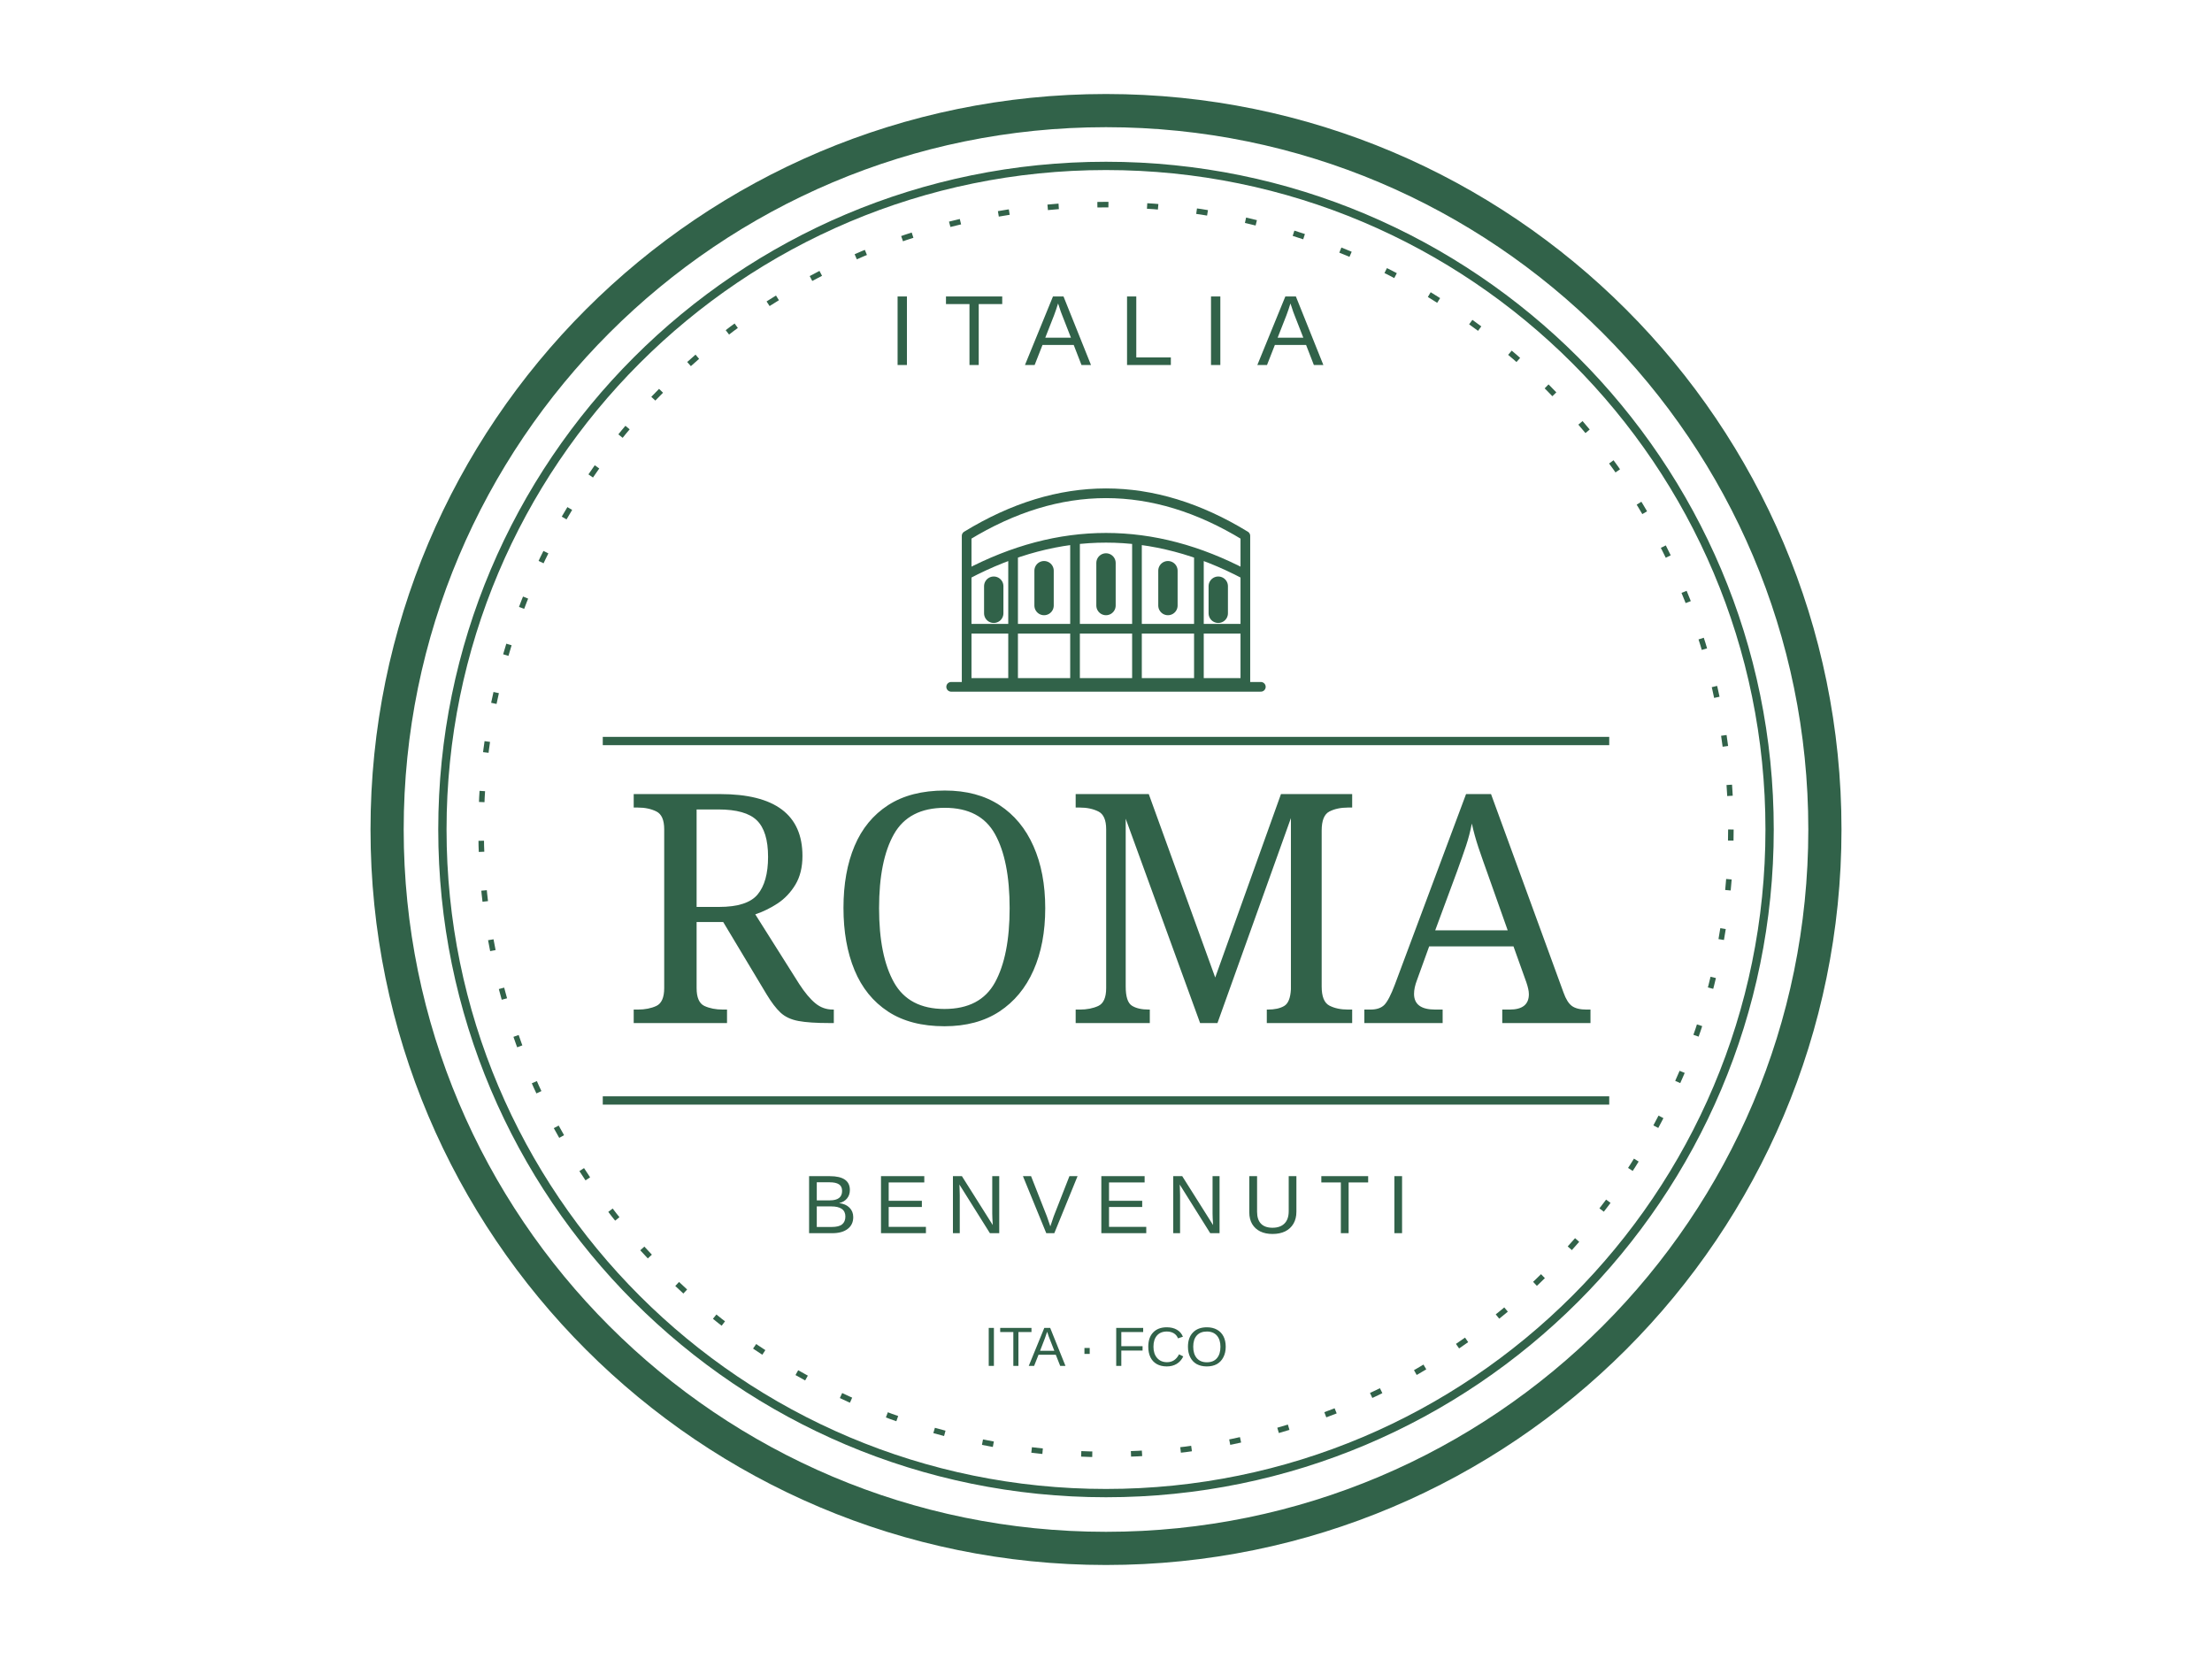
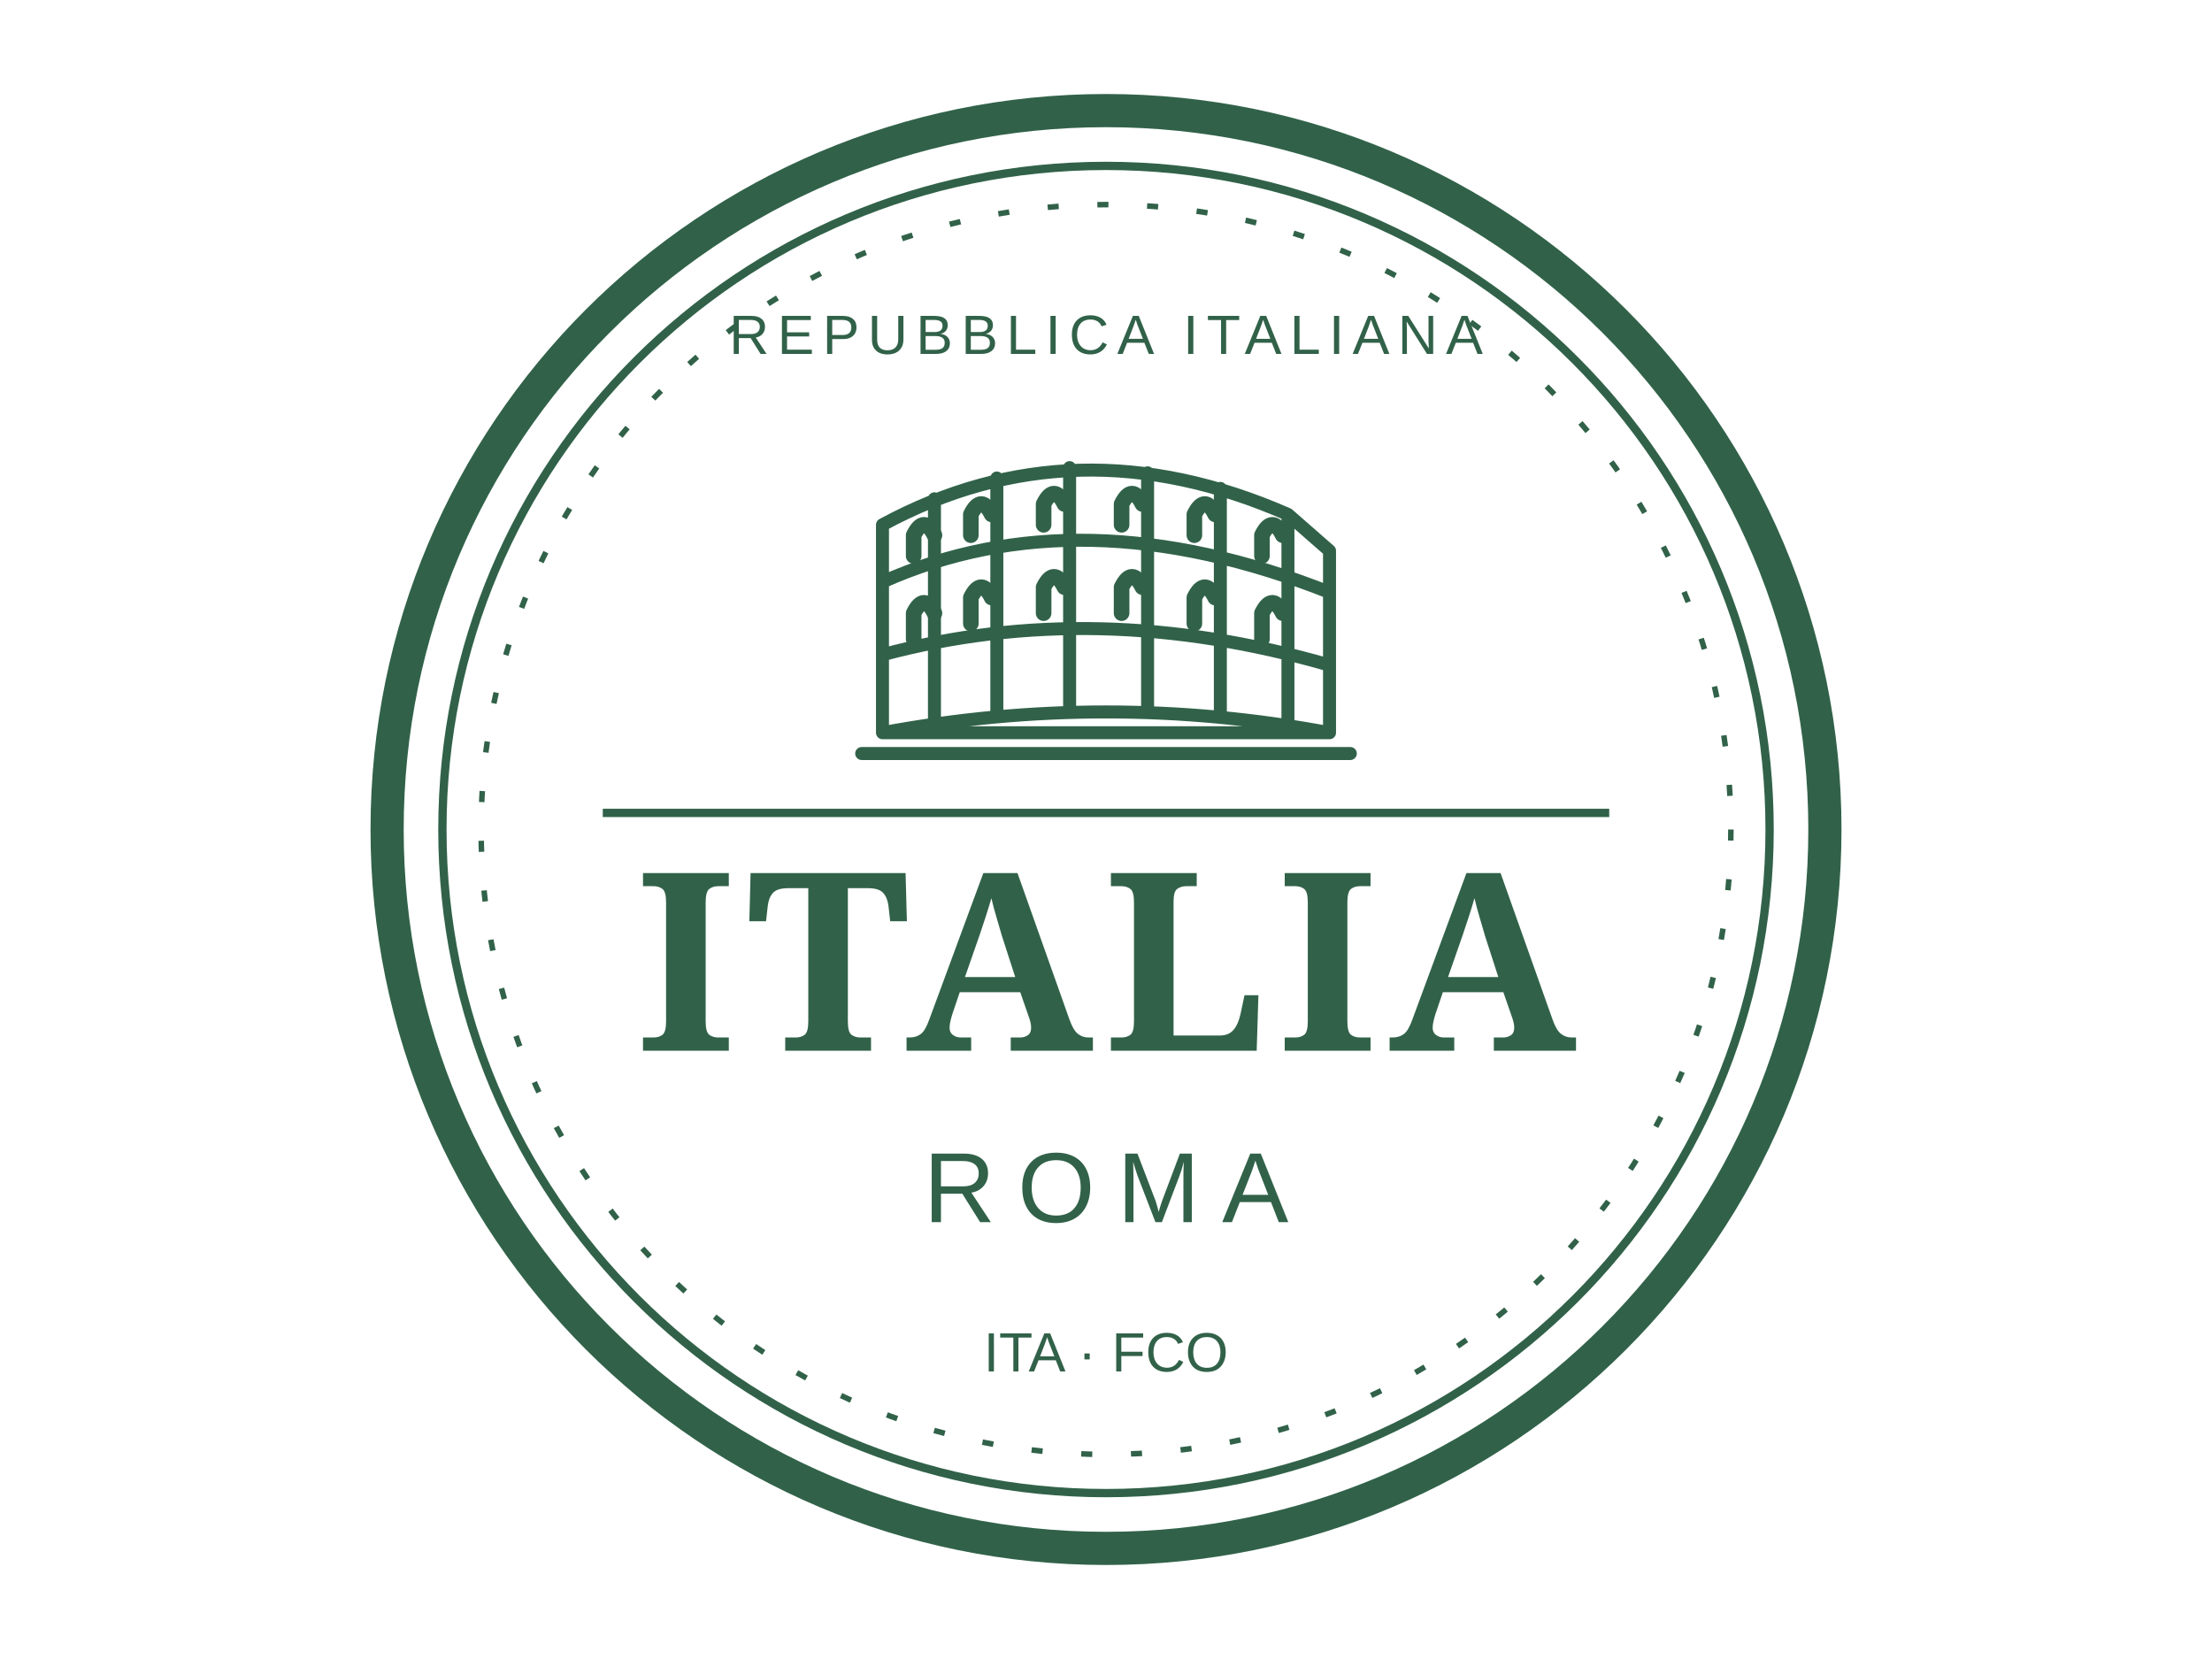
- <svg xmlns="http://www.w3.org/2000/svg" viewBox="0 0 400 300" width="400" height="300" role="img" aria-labelledby="title-IT">
+ <svg xmlns="http://www.w3.org/2000/svg" viewBox="0 0 400 300" width="400" height="300" role="img" aria-labelledby="title-it">
  <g color="#316249" fill="currentColor" font-family="Arial,Helvetica,sans-serif" text-anchor="middle">
    <g fill="none" stroke="currentColor">
      <circle cx="200" cy="150" r="130" stroke-width="6" />
      <circle cx="200" cy="150" r="120" stroke-width="1.5" />
      <circle cx="200" cy="150" r="113" stroke-dasharray="2 7" stroke-width="1" />
    </g>
-     <text x="200" y="66" font-size="18" letter-spacing="5">ITALIA</text>
-     <g transform="translate(200 106) scale(0.7)" fill="none" stroke="currentColor" stroke-width="2.5" stroke-linecap="round" stroke-linejoin="round">
-       <path d="M-36 25V-13Q0-35 36-13V25ZM-36-3Q0-22 36-3M-36 11H36M-24-8V24M-8-12V24M8-12V24M24-8V24M-40 26H40" />
-       <path d="M-29 7V0M-16 5V-4M0 5V-6M16 5V-4M29 7V0" stroke-width="5" />
+     <text x="200" y="64" font-size="10" letter-spacing="1.5">REPUBBLICA ITALIANA</text>
+     <g transform="translate(200 109) scale(0.94)" fill="none" stroke="currentColor" stroke-width="2.5" stroke-linecap="round" stroke-linejoin="round">
+       <path d="M-43 25V-15Q-6-35 35-17L43-10V25ZM-43-4Q-5-21 43-2M-43 10Q-2-1 43 12M-43 25Q0 17 43 25M-43-15V25M-33-20V23M-21-24V21M-7-26V20M8-25V21M22-22V22M35-17V24M-47 29H47" />
+       <path d="M-37-9V-13Q-35-17-33-13M-26-13V-17Q-24-21-22-17M-12-15V-19Q-10-23-8-19M3-15V-19Q5-23 7-19M17-13V-17Q19-21 21-17M30-9V-13Q32-17 34-13M-37 7V2Q-35-2-33 2M-26 4V-1Q-24-5-22-1M-12 2V-3Q-10-7-8-3M3 2V-3Q5-7 7-3M17 4V-1Q19-5 21-1M30 7V2Q32-2 34 2" stroke-width="3" />
    </g>
-     <path d="M109 134H291" fill="none" stroke="currentColor" stroke-width="1.5" />
-     <text x="200" y="185" font-size="58" font-family="Georgia,serif">ROMA</text>
-     <path d="M109 199H291" fill="none" stroke="currentColor" stroke-width="1.5" />
-     <text x="200" y="223" font-size="15" letter-spacing="3">BENVENUTI</text>
-     <text x="200" y="247" font-size="10">ITA · FCO</text>
+     <path d="M109 147H291" fill="none" stroke="currentColor" stroke-width="1.5" />
+     <text x="200" y="190" font-size="45" font-family="Georgia,serif" font-weight="700" letter-spacing="2">ITALIA</text>
+     <text x="200" y="221" font-size="18" letter-spacing="4">ROMA</text>
+     <text x="200" y="248" font-size="10">ITA · FCO</text>
  </g>
</svg>
